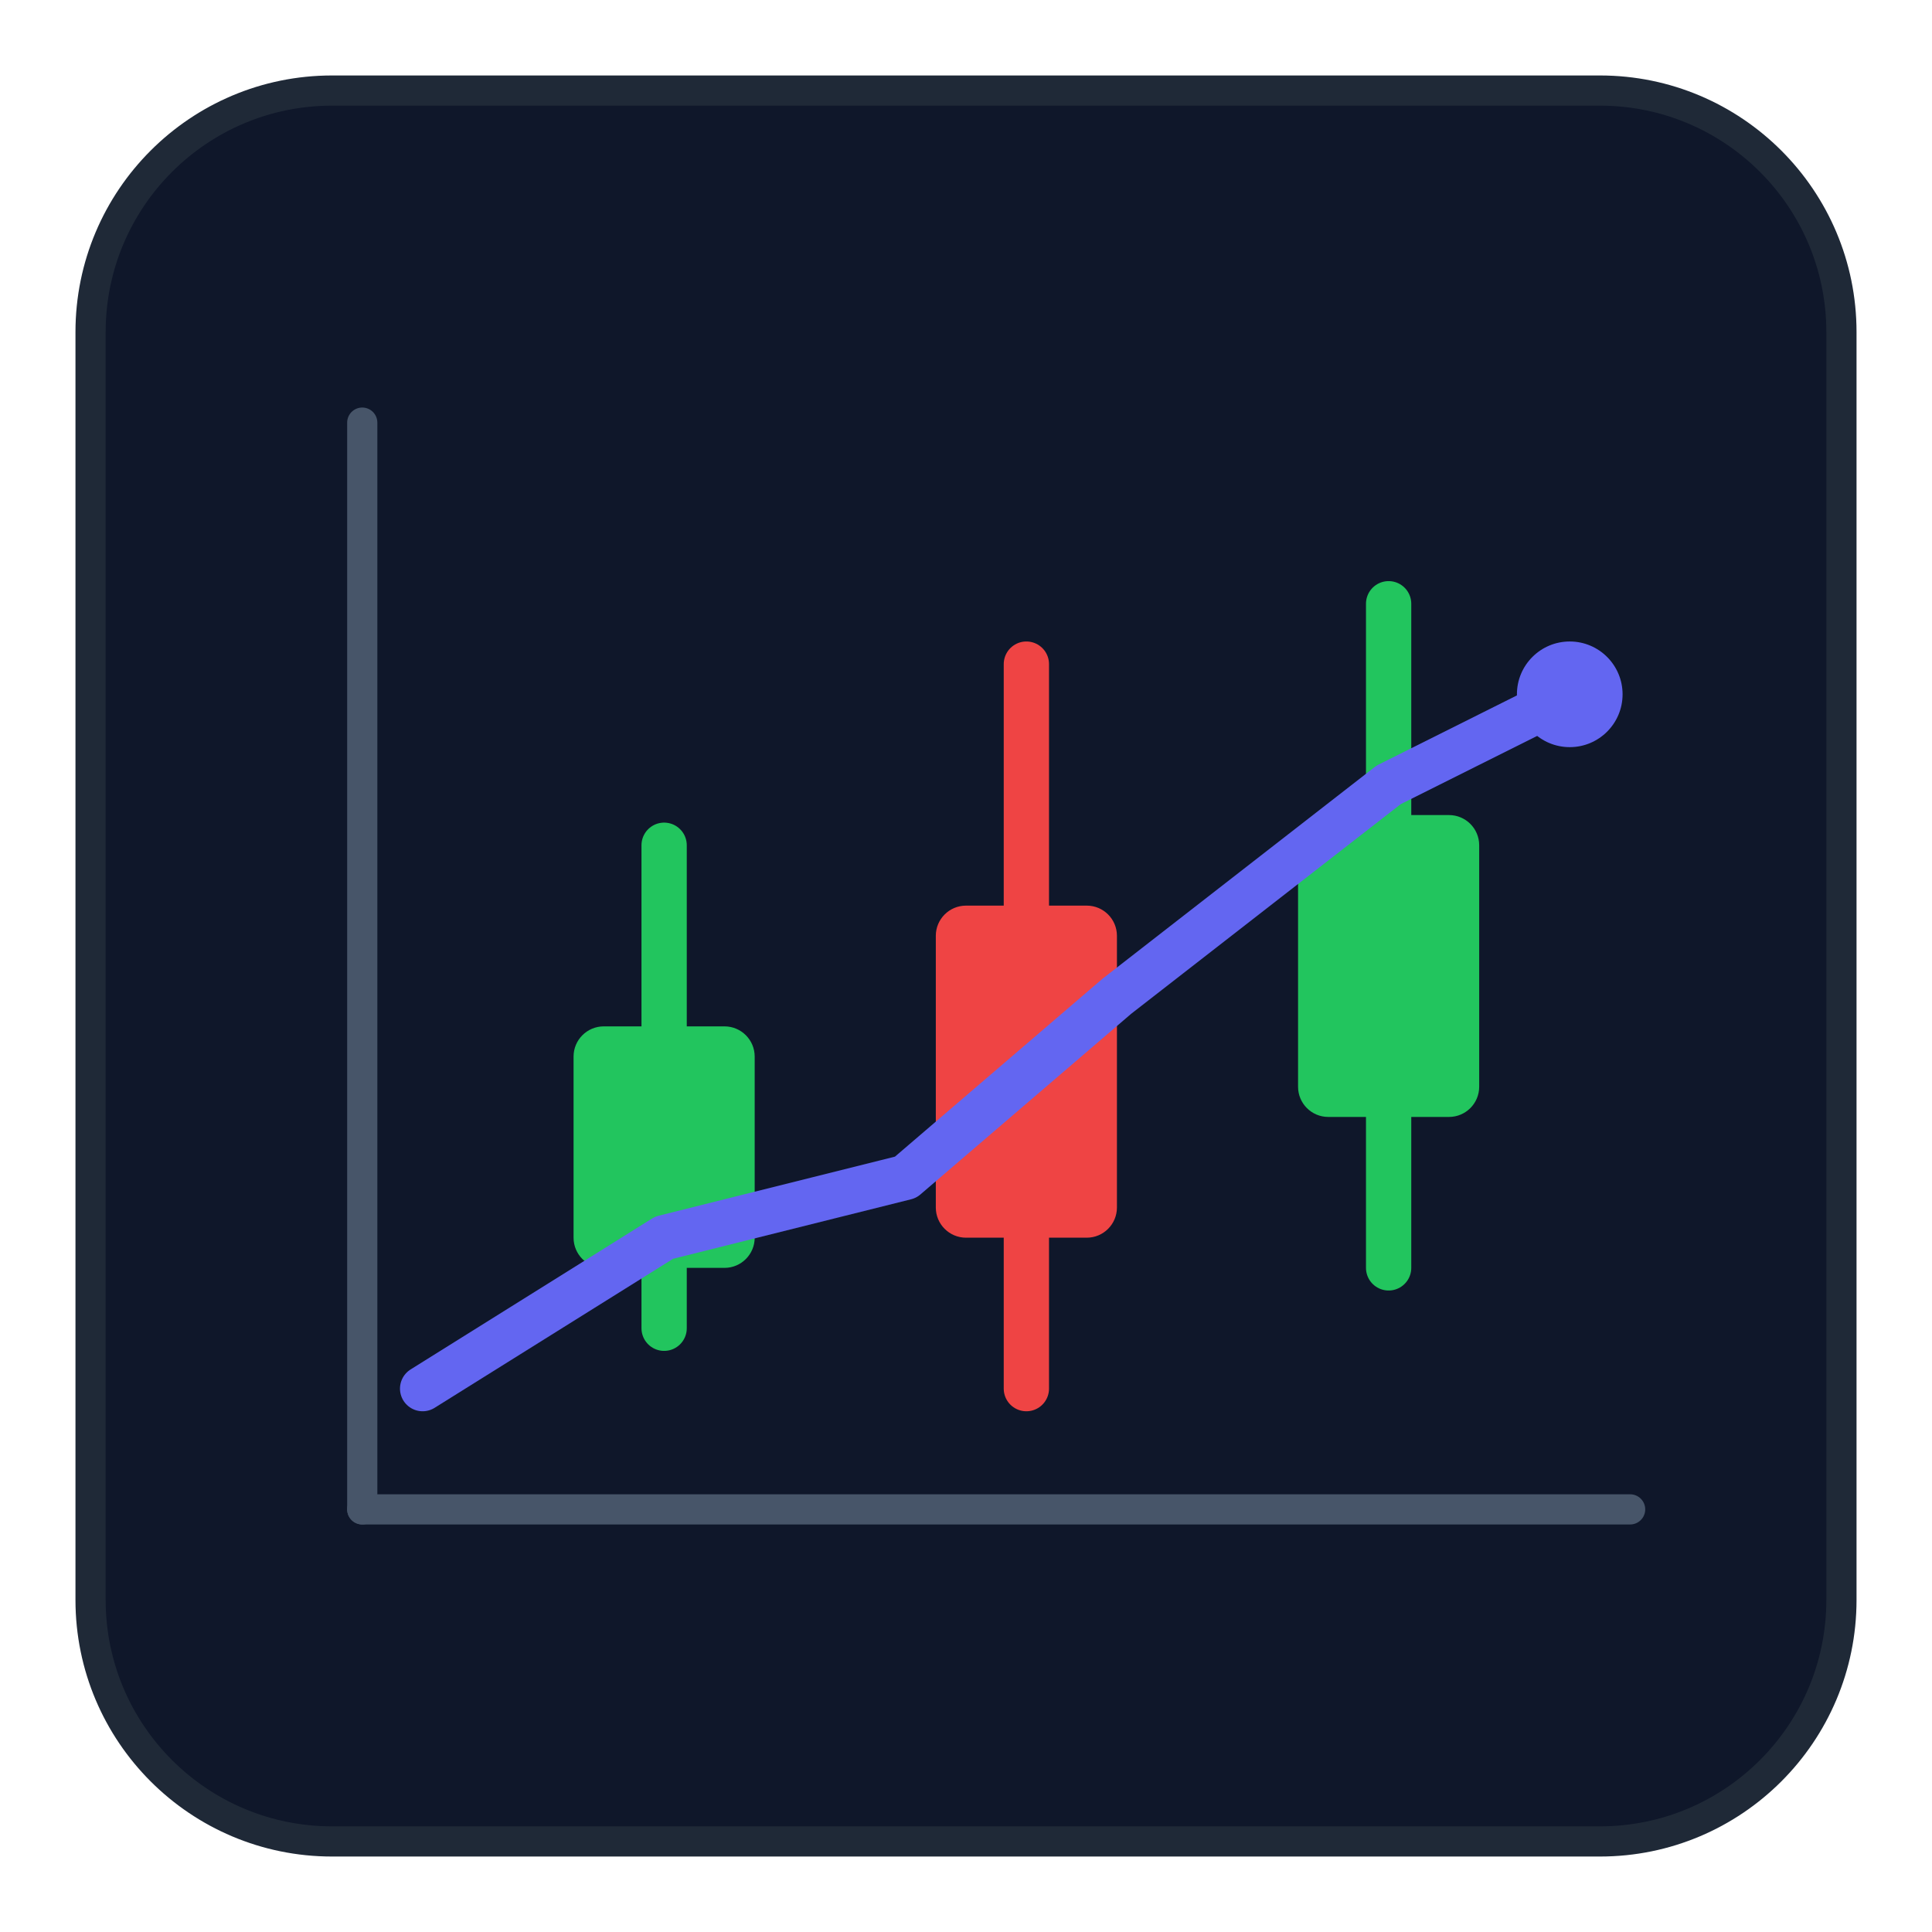
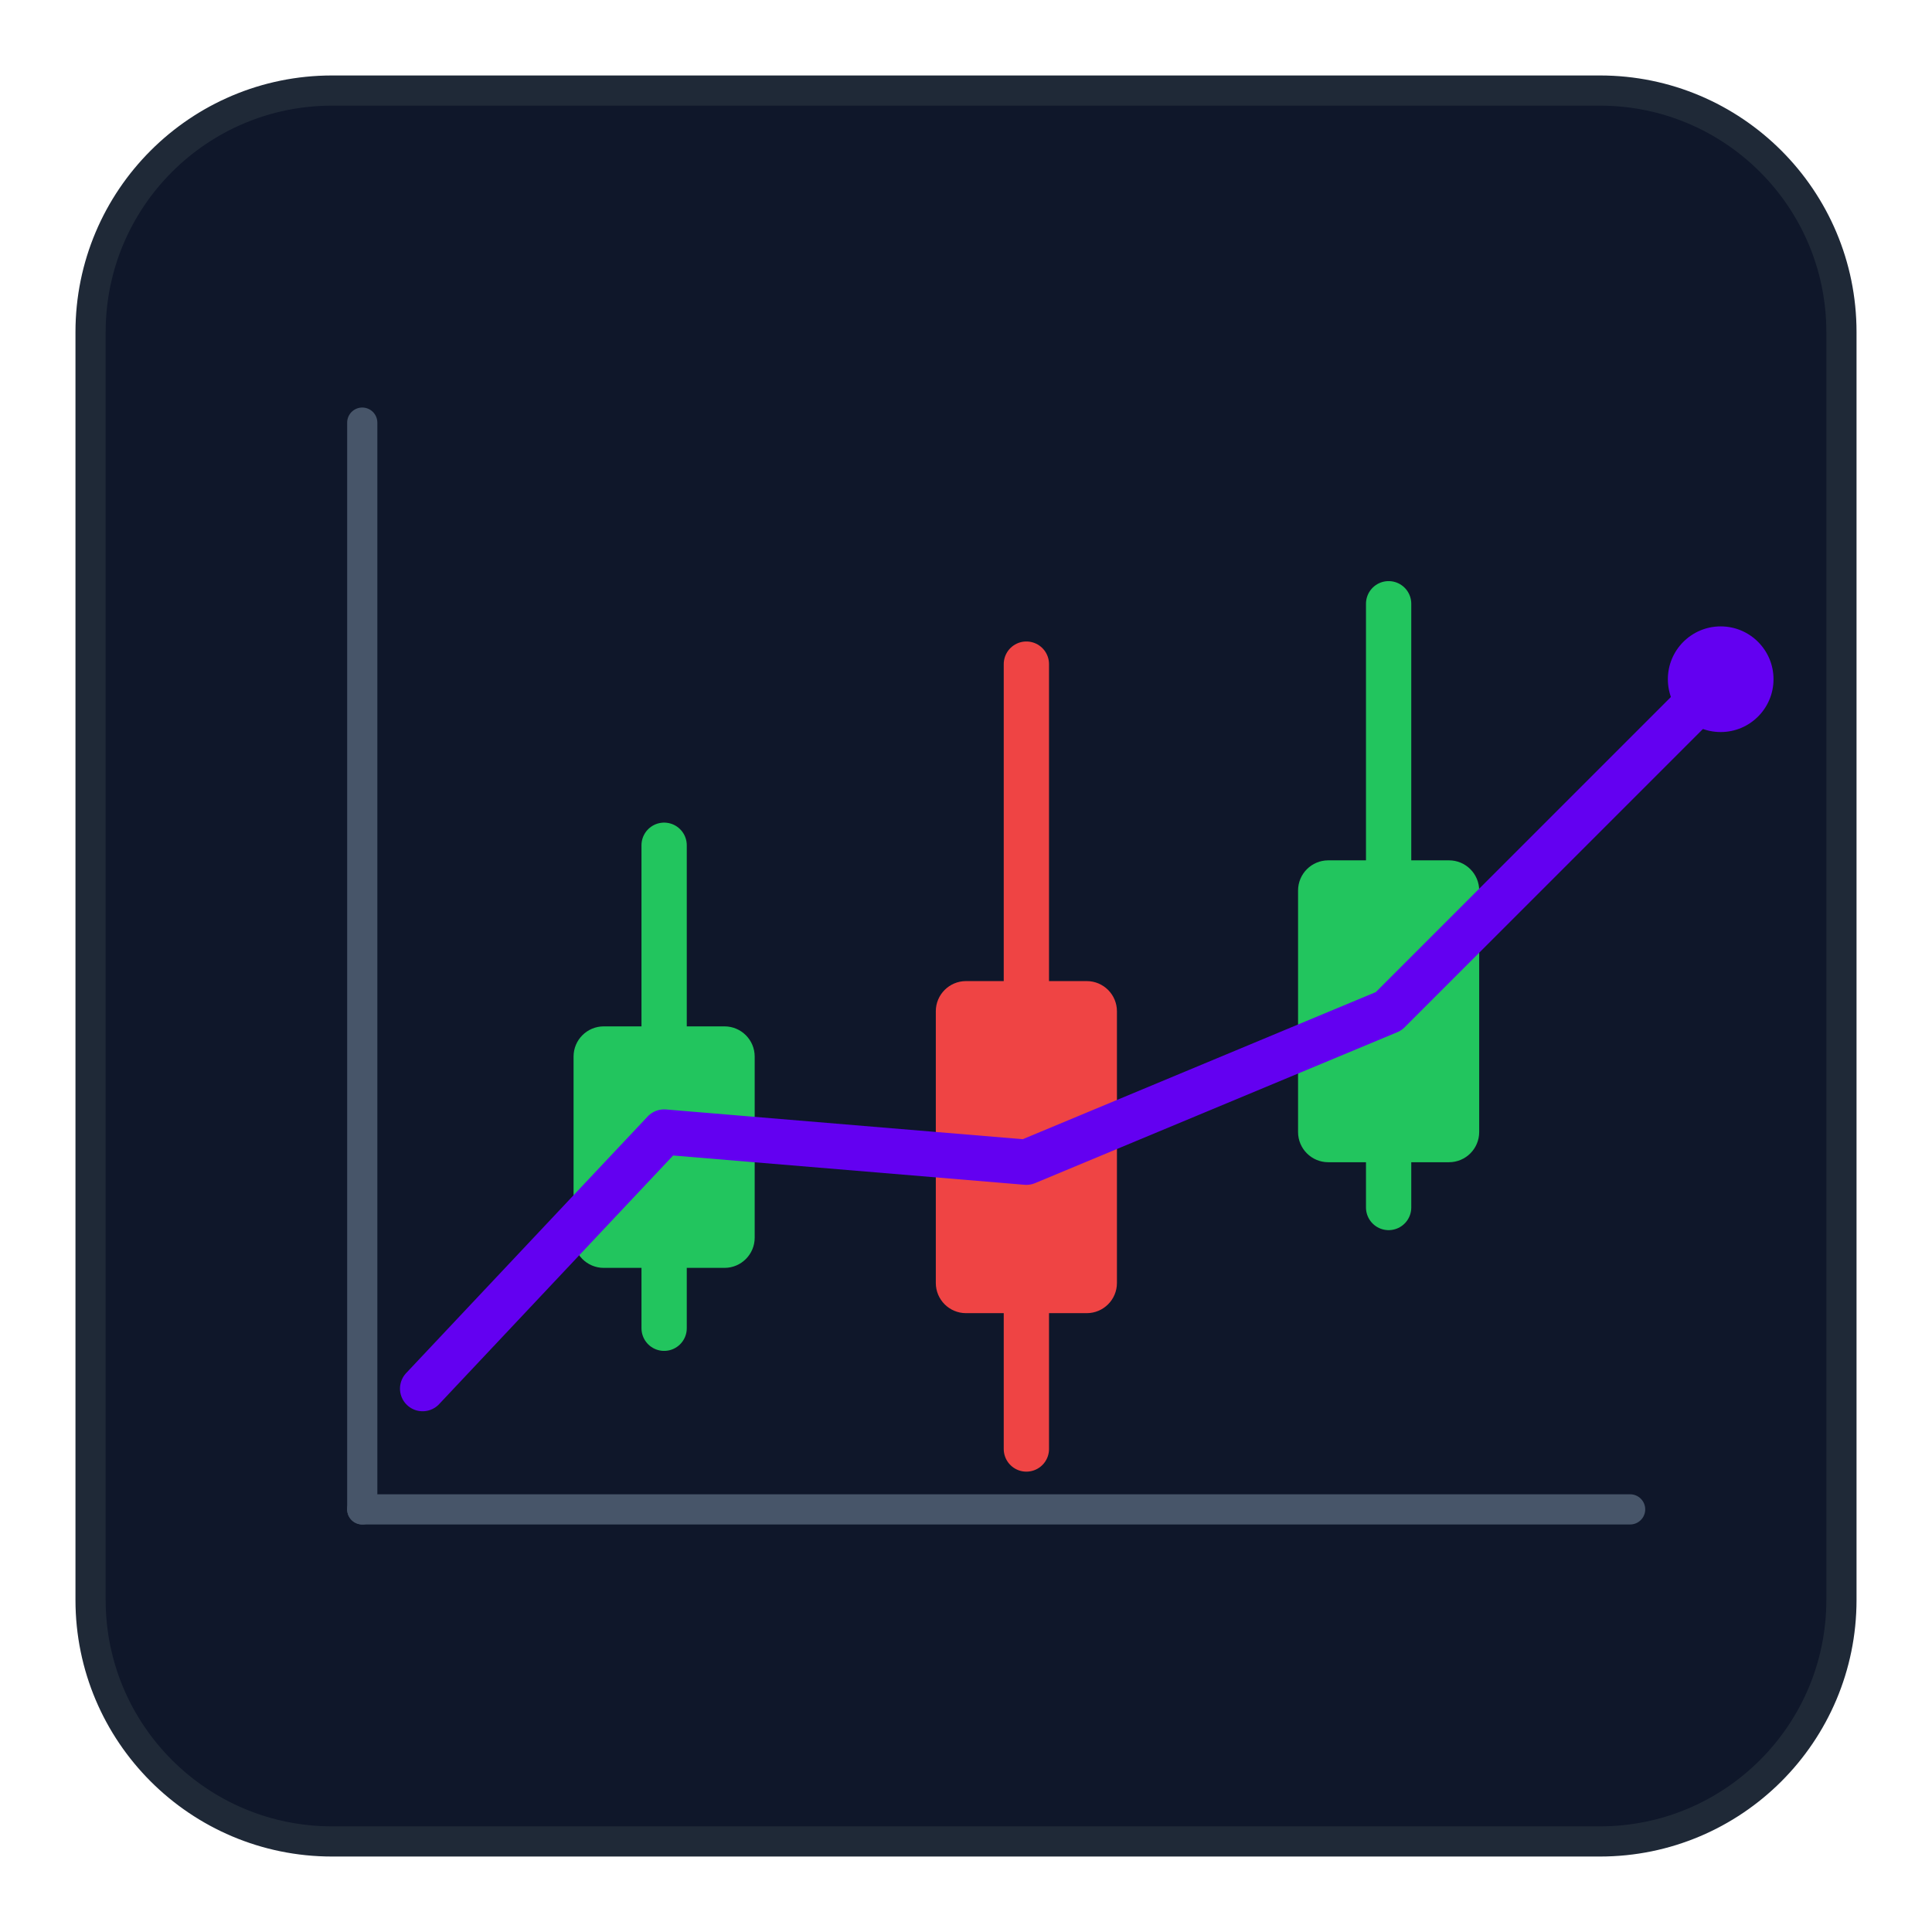
<svg xmlns="http://www.w3.org/2000/svg" viewBox="0 0 128 128" role="img" aria-labelledby="title desc">
  <rect x="6" y="6" width="116" height="116" rx="16" fill="#0f172a" />
  <rect x="6" y="6" width="116" height="116" rx="16" fill="none" stroke="#1f2937" stroke-width="2" />
  <line x1="24" y1="100" x2="108" y2="100" stroke="#475569" stroke-width="2" stroke-linecap="round" />
  <line x1="24" y1="28" x2="24" y2="100" stroke="#475569" stroke-width="2" stroke-linecap="round" />
  <line x1="44" y1="88" x2="44" y2="56" stroke="#22c55e" stroke-width="3" stroke-linecap="round" />
  <rect x="38" y="68" width="12" height="16" rx="2" fill="#22c55e" />
-   <line x1="68" y1="92" x2="68" y2="44" stroke="#ef4444" stroke-width="3" stroke-linecap="round" />
-   <rect x="62" y="60" width="12" height="22" rx="2" fill="#ef4444" />
-   <line x1="92" y1="84" x2="92" y2="40" stroke="#22c55e" stroke-width="3" stroke-linecap="round" />
-   <rect x="86" y="54" width="12" height="20" rx="2" fill="#22c55e" />
-   <polyline points="28,92 44,82 60,78 74,66 92,52 104,46" fill="none" stroke="#6366f1" stroke-width="3" stroke-linecap="round" stroke-linejoin="round" />
-   <circle cx="104" cy="46" r="3.5" fill="#6366f1" />
+   <line x1="68" y1="96" x2="68" y2="44" stroke="#ef4444" stroke-width="3" stroke-linecap="round" />
+   <rect x="62" y="65" width="12" height="22" rx="2" fill="#ef4444" />
+   <line x1="92" y1="80" x2="92" y2="40" stroke="#22c55e" stroke-width="3" stroke-linecap="round" />
+   <rect x="86" y="57" width="12" height="20" rx="2" fill="#22c55e" />
+   <polyline points="28,92 44,75 68,77 92,67 114,45" fill="none" stroke="#6300f1" stroke-width="3" stroke-linecap="round" stroke-linejoin="round" />
+   <circle cx="114" cy="45" r="3.5" fill="#6300f1" />
</svg>
